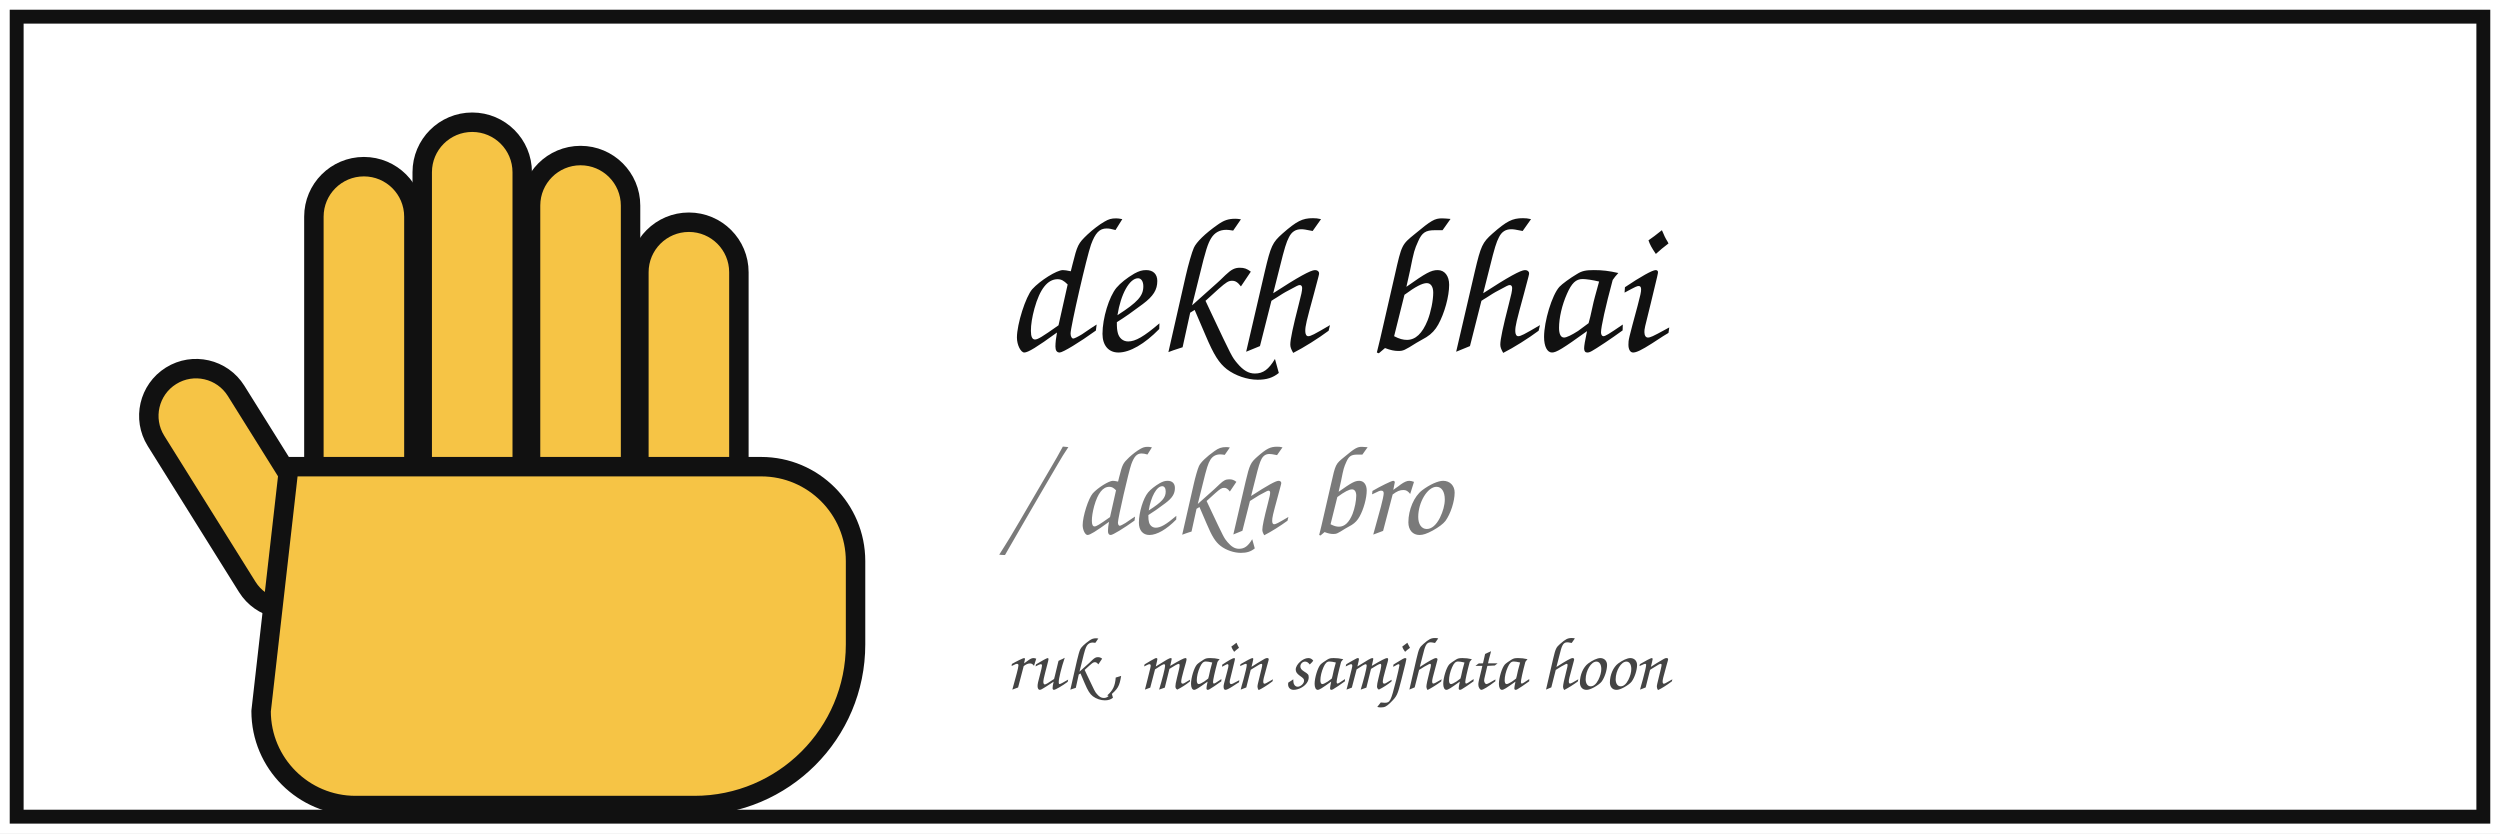
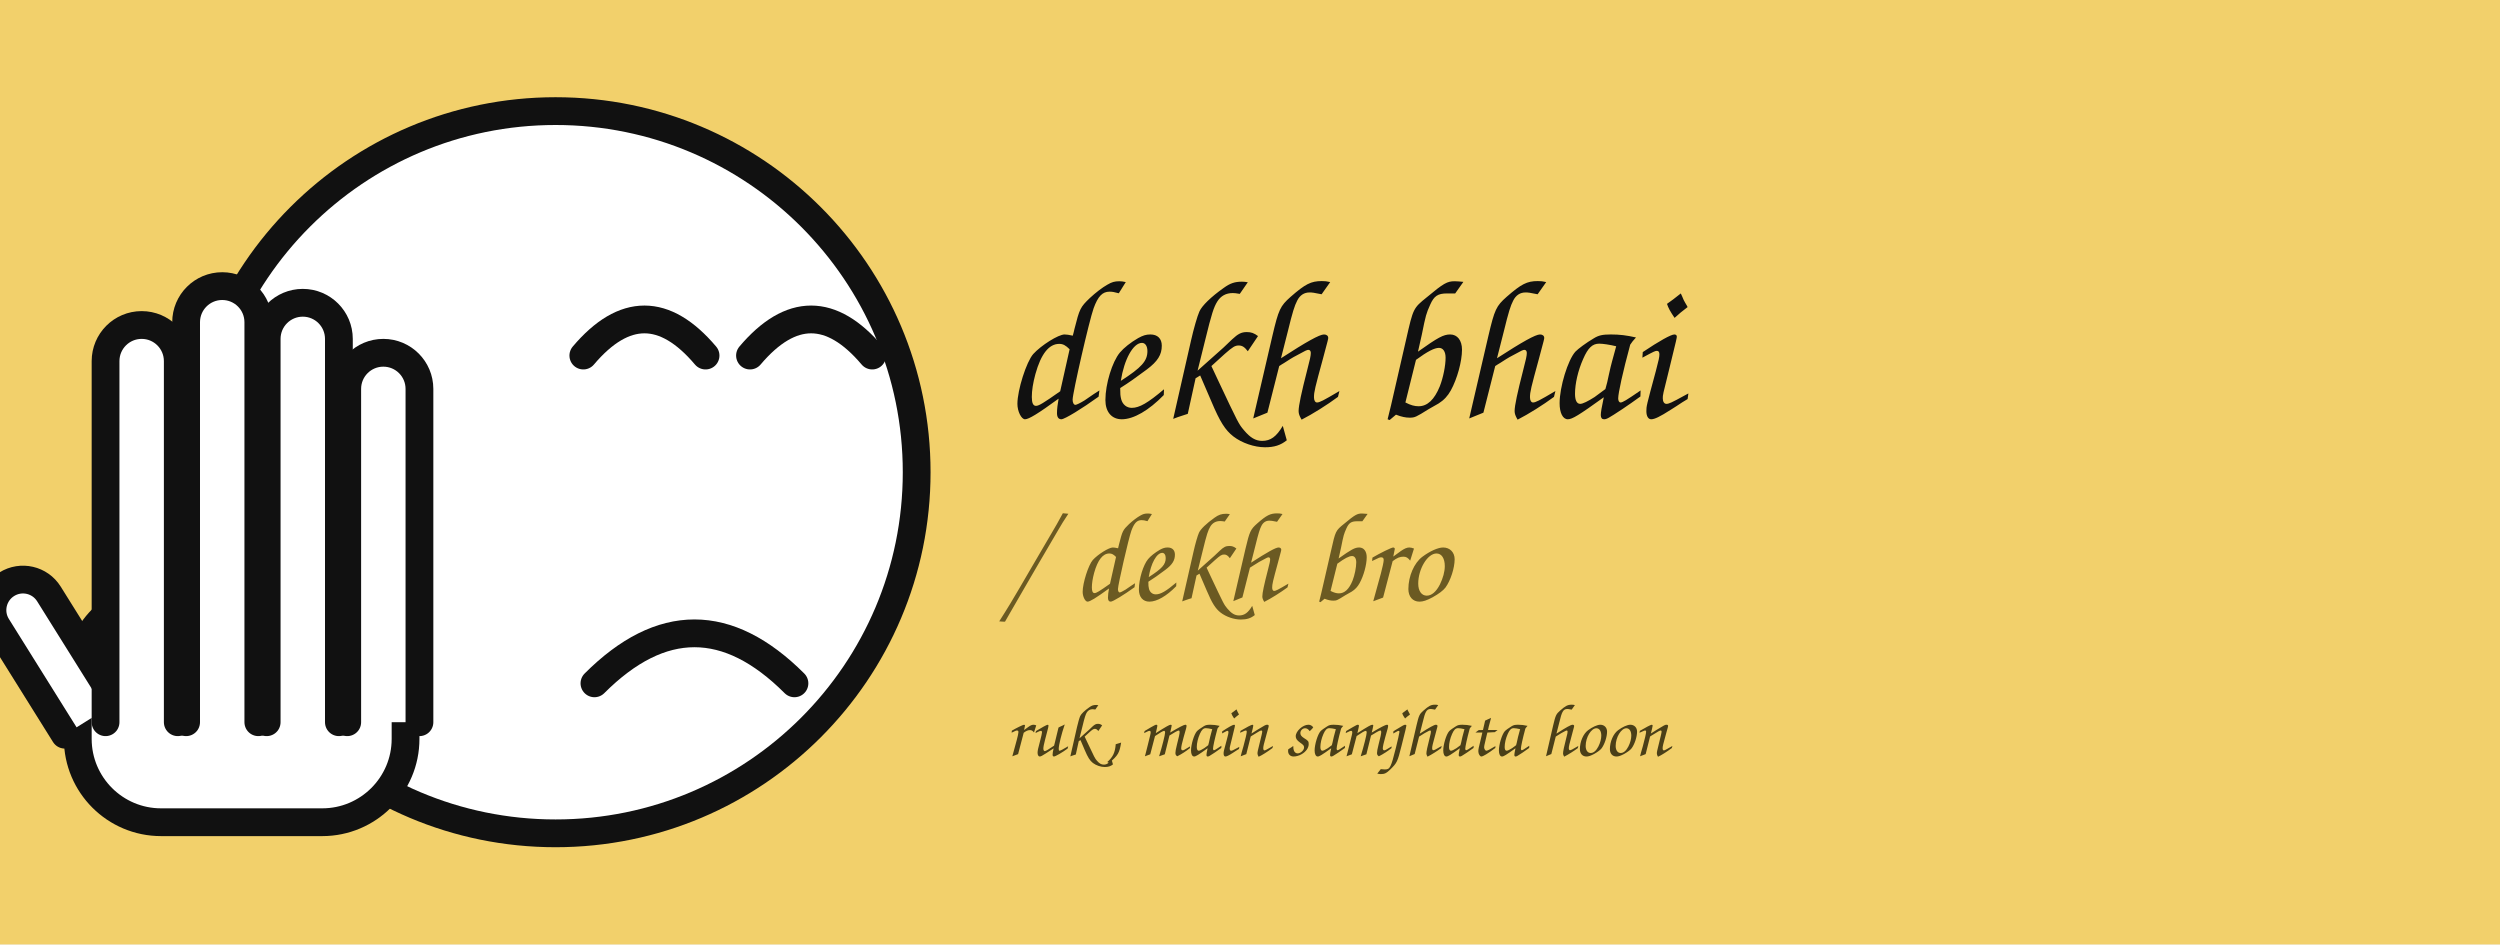
- <svg xmlns="http://www.w3.org/2000/svg" viewBox="0 0 900 300" width="900" height="300" role="img" aria-label="dekh bhai / dekh bro: a raised hand saying ruk, main samjhata hoon">
-   <rect width="900" height="300" fill="#ffffff" />
-   <rect x="6" y="6" width="888" height="288" fill="none" stroke="#111111" stroke-width="5" />
-   <g stroke="#111111" stroke-width="7" stroke-linecap="round" stroke-linejoin="round" fill="#f6c445">
-     <rect x="70" y="128" width="34" height="96" rx="17" transform="rotate(-32 87 176)" />
-     <rect x="113" y="60" width="36" height="150" rx="18" />
-     <rect x="152" y="44" width="36" height="166" rx="18" />
-     <rect x="191" y="56" width="36" height="154" rx="18" />
-     <rect x="230" y="80" width="36" height="130" rx="18" />
-     <path d="M104 168 h170 a34 34 0 0 1 34 34 v30 a58 58 0 0 1 -58 58 h-122 a34 34 0 0 1 -34 -34 z" />
+ <svg xmlns="http://www.w3.org/2000/svg" viewBox="0 0 900 340" width="900" height="340" role="img" aria-label="dekh bhai / dekh bro: an unimpressed face holding up a hand">
+   <rect width="900" height="340" fill="#f2d06b" />
+   <g stroke="#111111" stroke-width="10" stroke-linecap="round" stroke-linejoin="round">
+     <circle cx="200" cy="170" r="130" fill="#ffffff" />
+     <path d="M210 128 q22 -26 44 0" fill="none" />
+     <path d="M270 128 q22 -26 44 0" fill="none" />
+     <path d="M214 246 q36 -36 72 0" fill="none" />
+     <rect x="28" y="214" width="118" height="82" rx="30" fill="#ffffff" />
+     <path d="M10 262 V216 a11 11 0 0 1 22 0 V262" fill="#ffffff" transform="rotate(-32 21 240)" />
+     <path d="M38 260 V130 a13 13 0 0 1 26 0 V260" fill="#ffffff" />
+     <path d="M67 260 V116 a13 13 0 0 1 26 0 V260" fill="#ffffff" />
+     <path d="M96 260 V122 a13 13 0 0 1 26 0 V260" fill="#ffffff" />
+     <path d="M125 260 V140 a13 13 0 0 1 26 0 V260" fill="#ffffff" />
  </g>
  <g fill="#111111" font-family="'Comic Sans MS','Chalkboard SE','Marker Felt',cursive">
-     <text x="360" y="126" font-size="70">dekh bhai</text>
-     <text x="360" y="192" font-size="46" fill="#7a7a7a">/ dekh bro</text>
-     <text x="362" y="248" font-size="27" fill="#444444">ruk, main samjhata hoon</text>
+     <text x="360" y="150" font-size="72">dekh bhai</text>
+     <text x="360" y="216" font-size="46" fill="#6b5a22">/ dekh bro</text>
+     <text x="362" y="272" font-size="27" fill="#4a3f18">ruk, main samjhata hoon</text>
  </g>
</svg>
